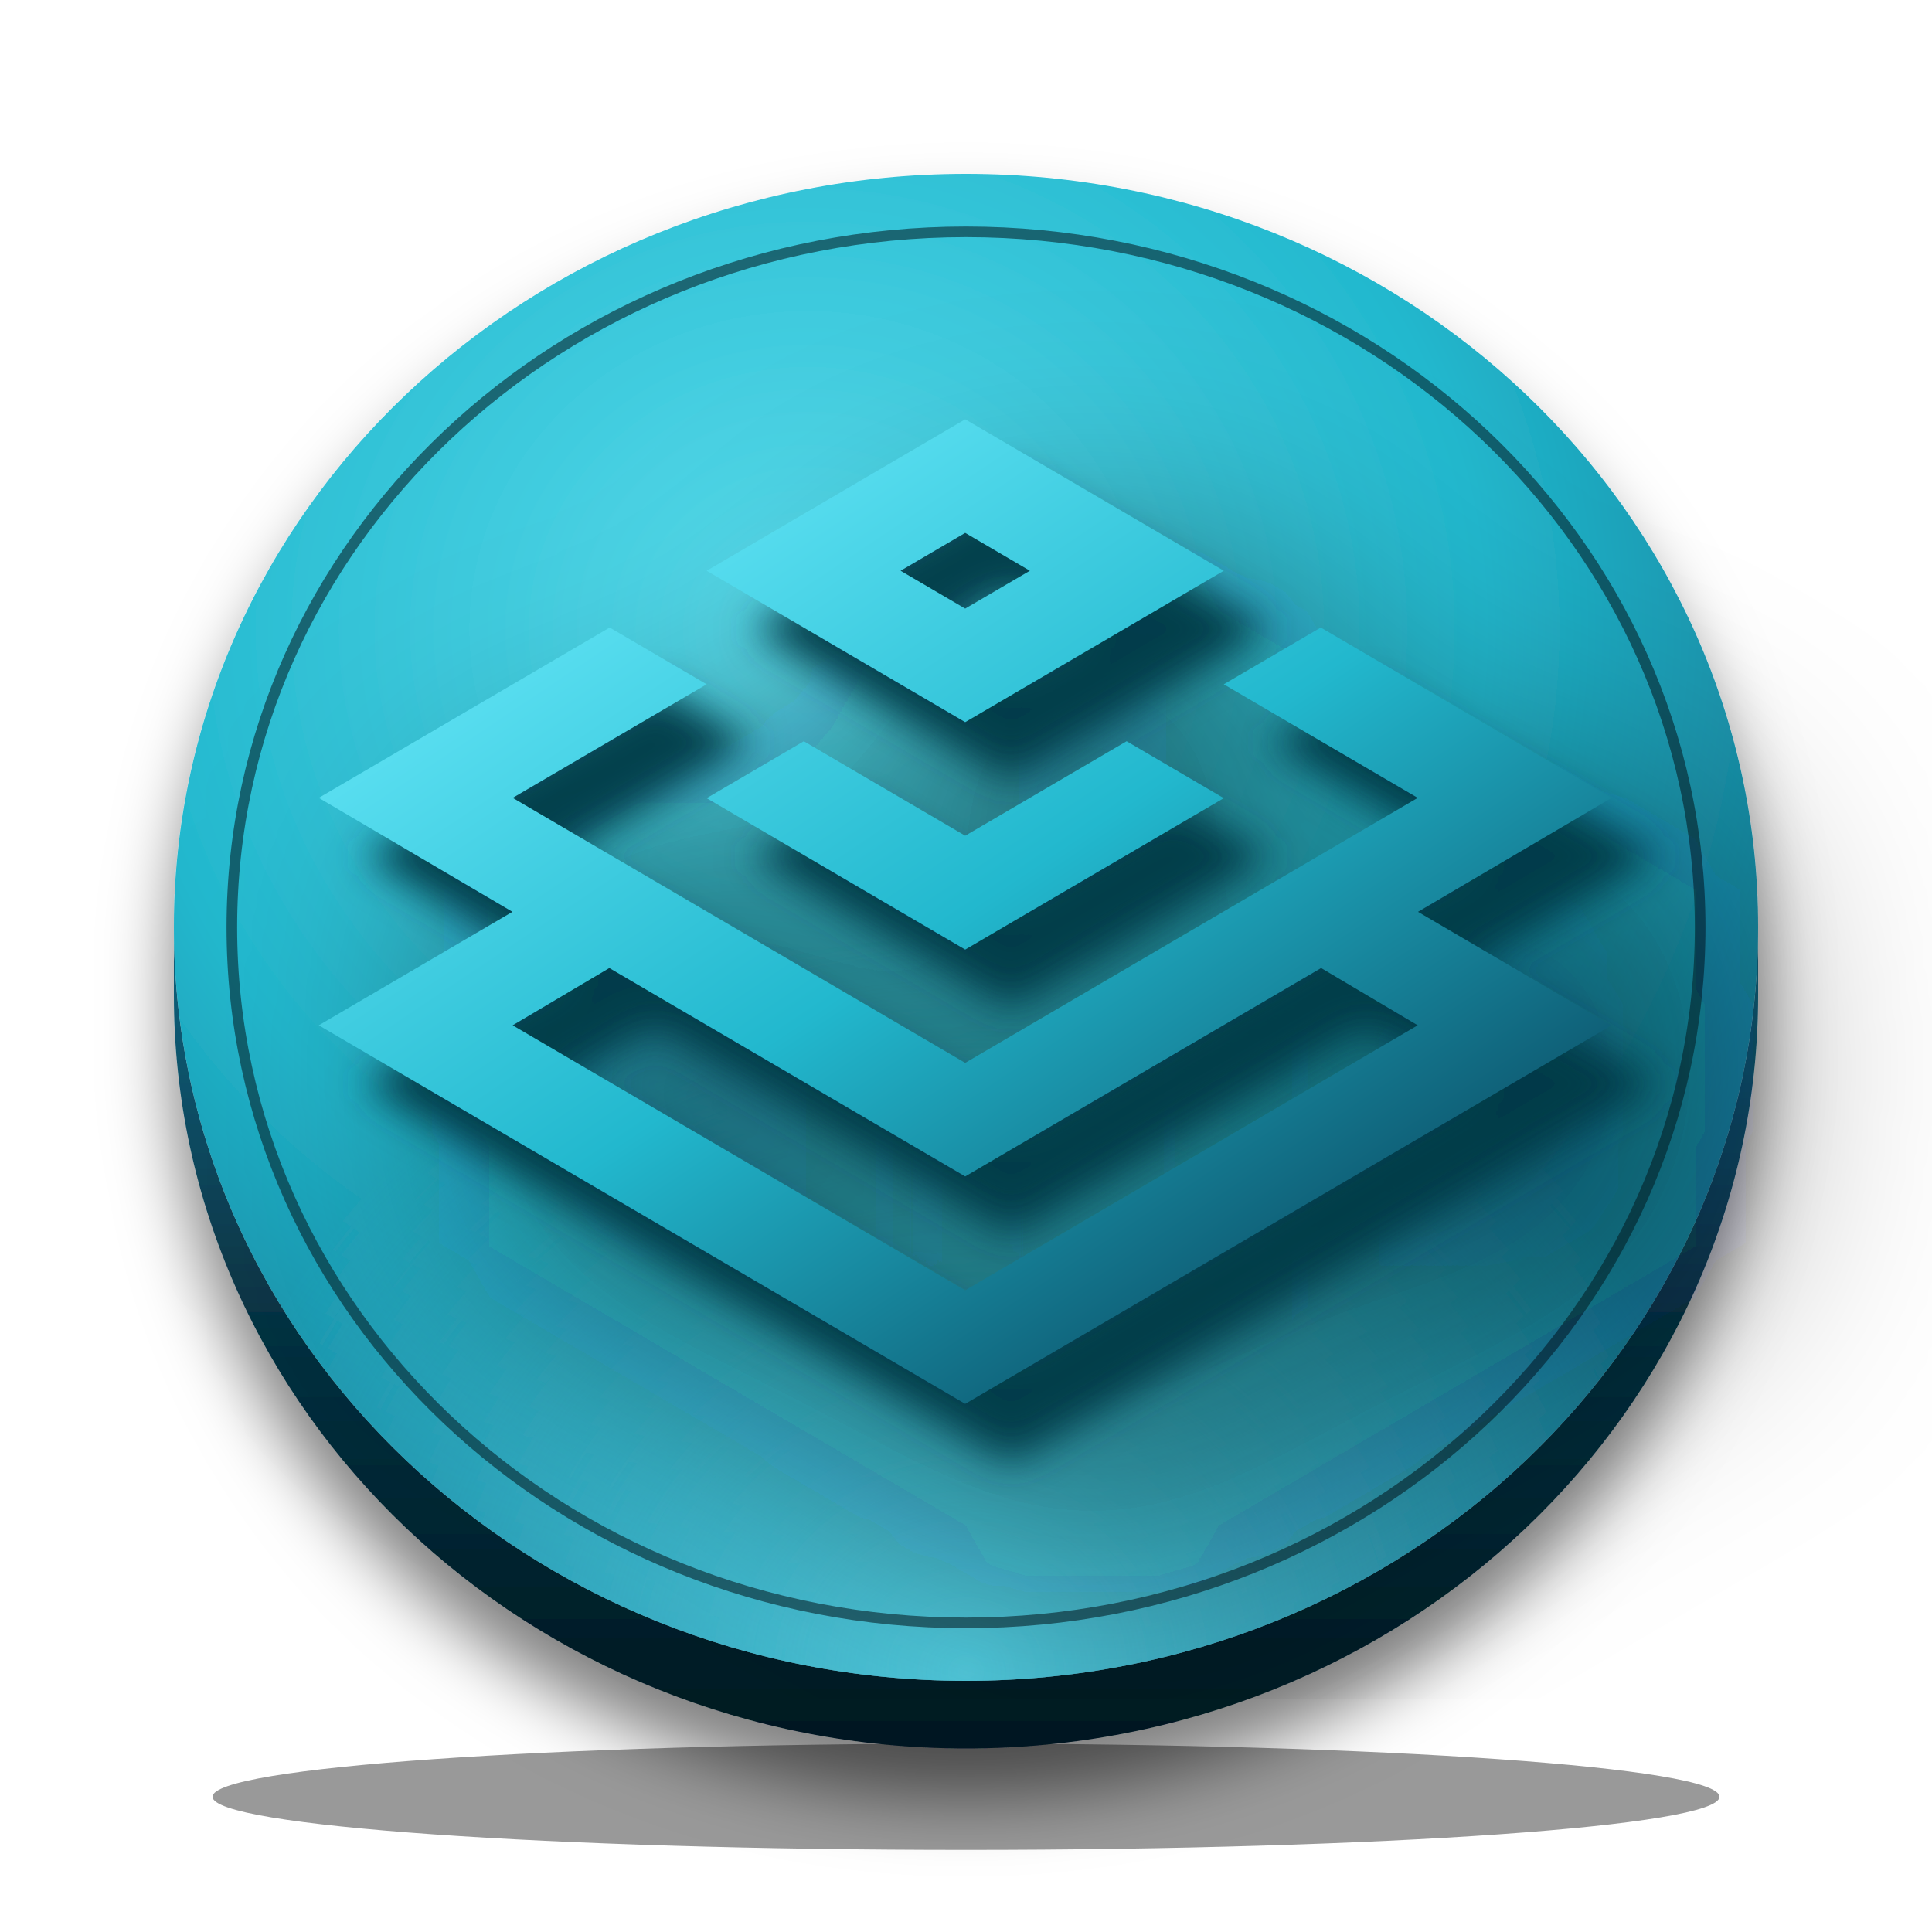
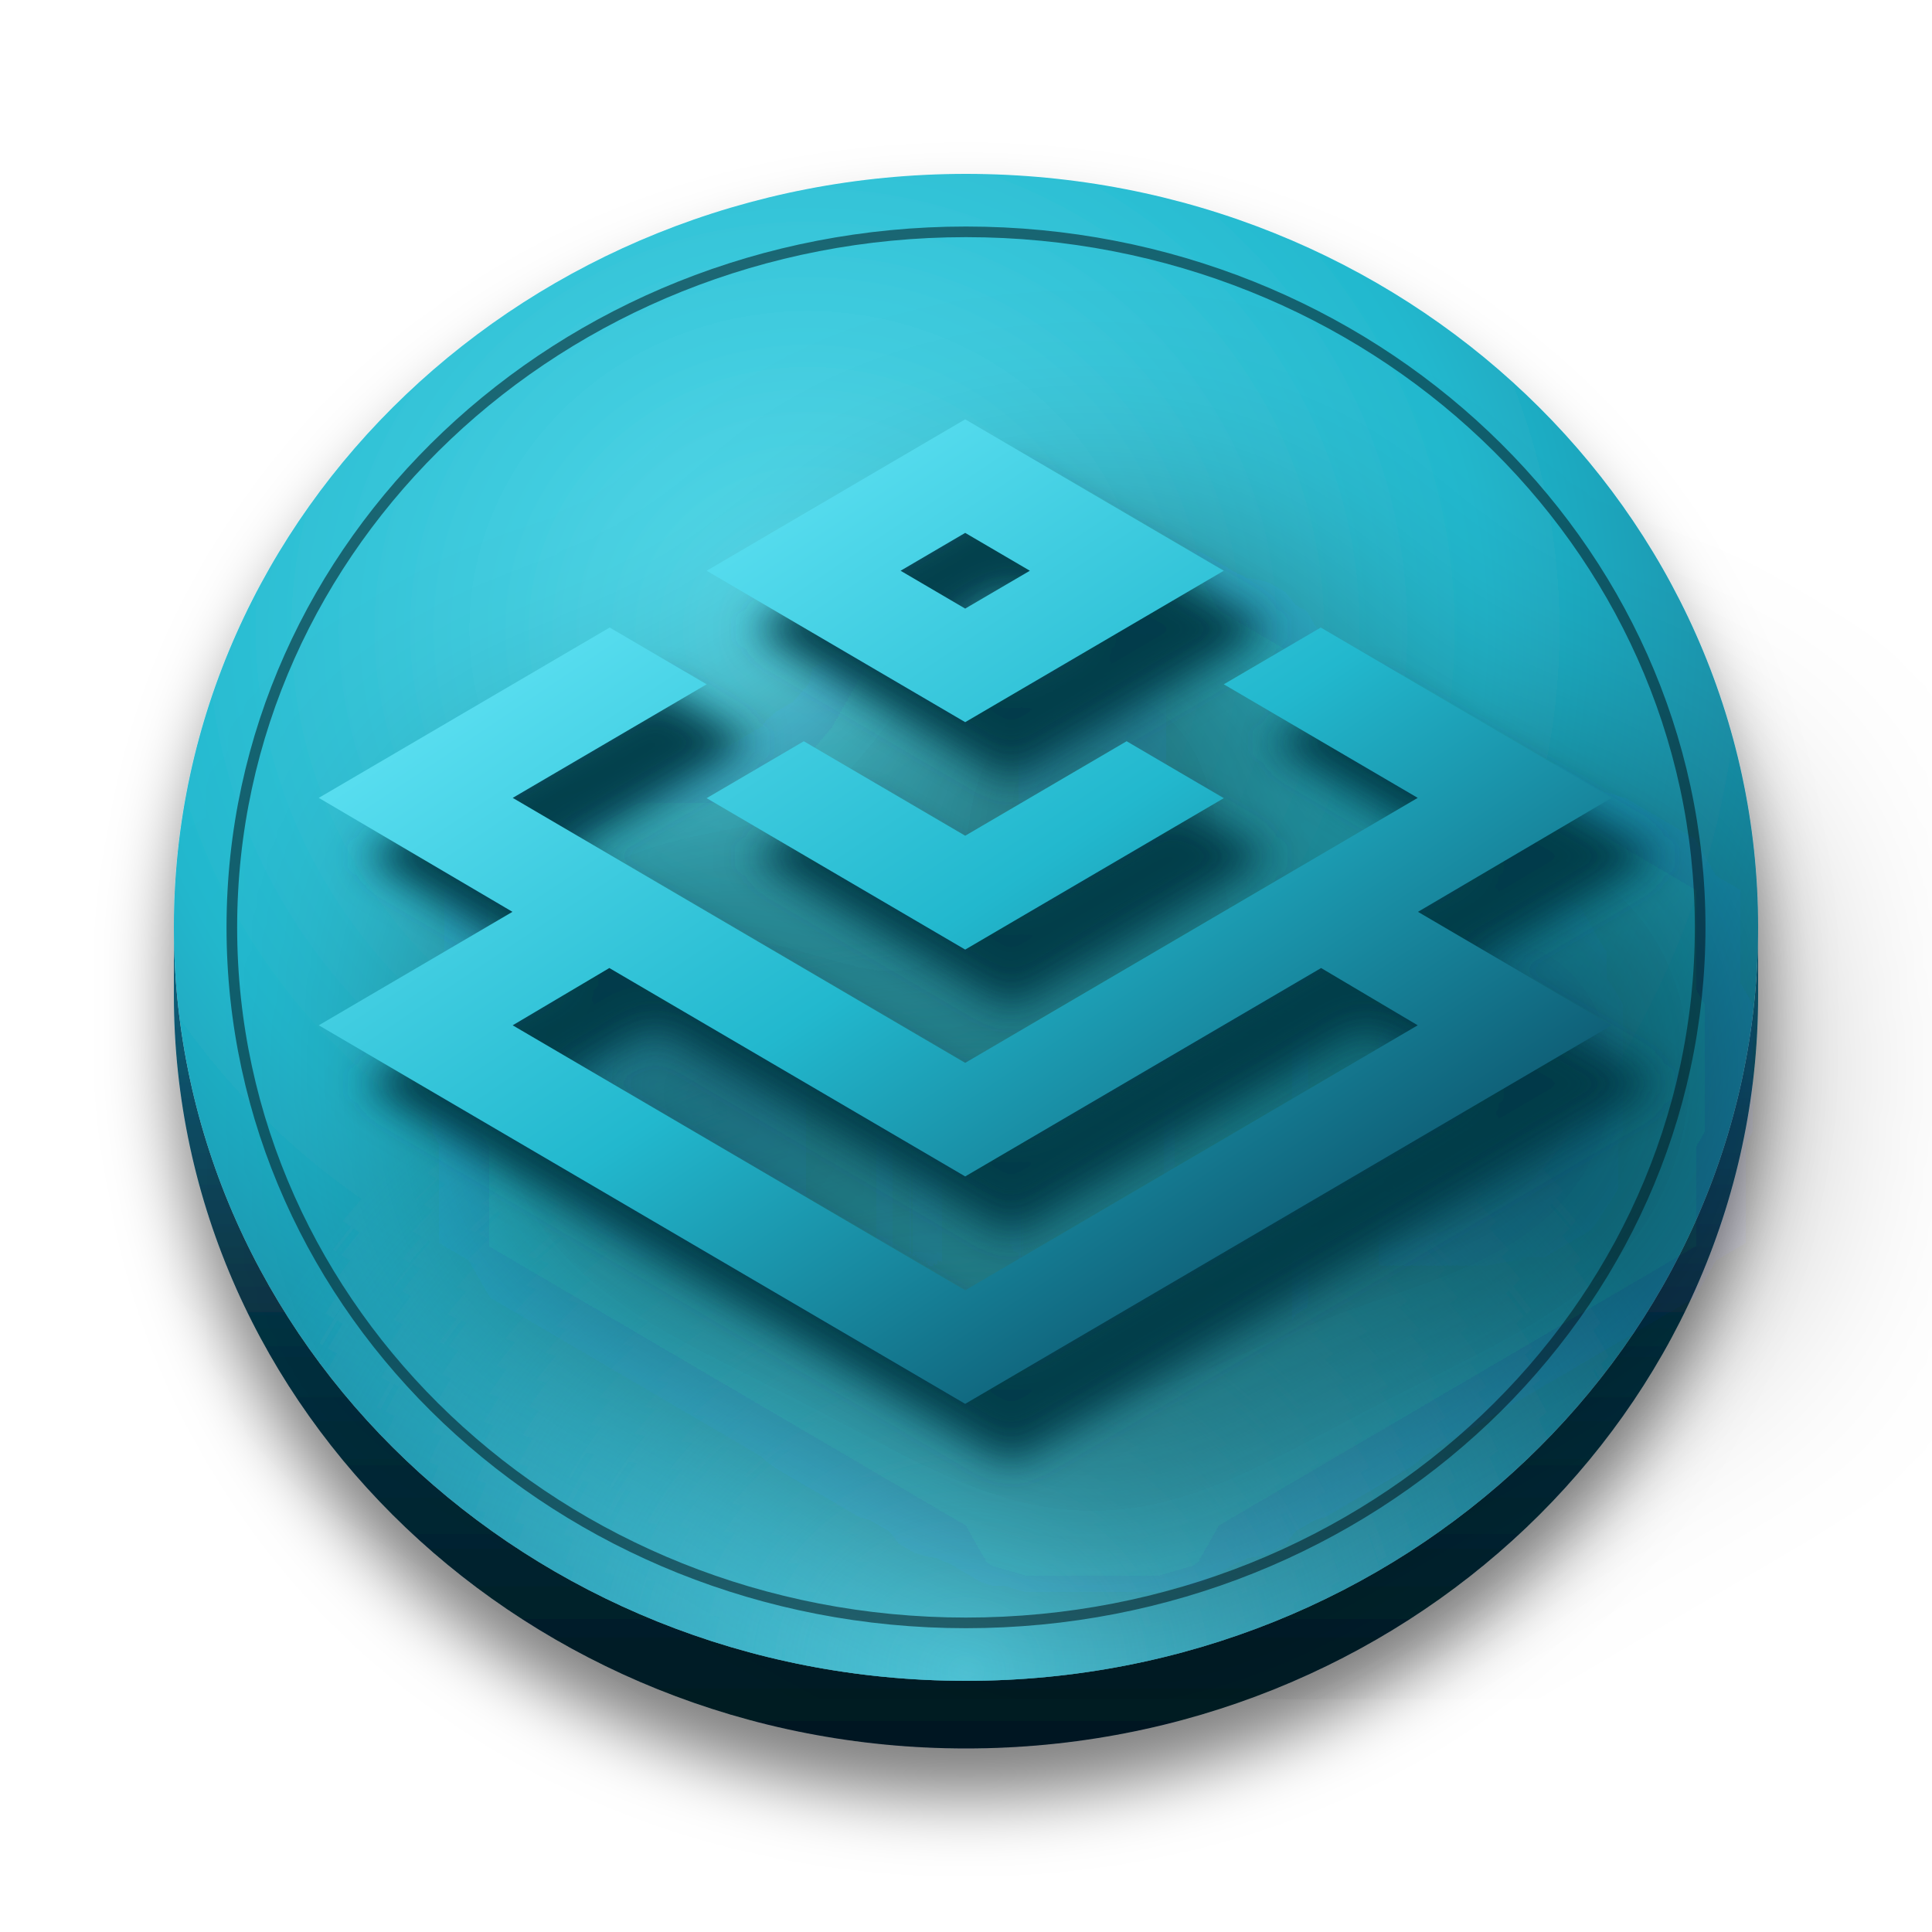
<svg xmlns="http://www.w3.org/2000/svg" viewBox="0 0 200 200" width="200" height="200">
  <defs>
    <radialGradient id="cb-face" cx="0.4" cy="0.3" r="0.95">
      <stop offset="0" stop-color="#5BDDED" />
      <stop offset="0.45" stop-color="#22B8CE" />
      <stop offset="0.85" stop-color="#0E6480" />
      <stop offset="1" stop-color="#0A4860" />
    </radialGradient>
    <linearGradient id="cb-side" x1="0.5" y1="0" x2="0.5" y2="1">
      <stop offset="0" stop-color="#0E6480" />
      <stop offset="0.5" stop-color="#063040" />
      <stop offset="1" stop-color="#021820" />
    </linearGradient>
    <radialGradient id="cb-rim-light" cx="0.5" cy="0" r="0.5">
      <stop offset="0" stop-color="#67E8F9" stop-opacity="0.75" />
      <stop offset="1" stop-color="#67E8F9" stop-opacity="0" />
    </radialGradient>
    <linearGradient id="cb-body" x1="0.15" y1="0.1" x2="0.85" y2="0.9">
      <stop offset="0" stop-color="#67E8F9" />
      <stop offset="0.5" stop-color="#22B8CE" />
      <stop offset="1" stop-color="#0A4860" />
    </linearGradient>
    <filter id="cb-drop" x="-25%" y="-25%" width="150%" height="150%">
      <feGaussianBlur in="SourceAlpha" stdDeviation="3.5" />
      <feOffset dy="5" />
      <feComponentTransfer>
        <feFuncA type="linear" slope="0.5" />
      </feComponentTransfer>
      <feMerge>
        <feMergeNode />
        <feMergeNode in="SourceGraphic" />
      </feMerge>
    </filter>
    <filter id="cb-cast-deep" x="-30%" y="-30%" width="160%" height="160%">
      <feGaussianBlur stdDeviation="2.8" />
      <feOffset dx="2.5" dy="3.2" />
    </filter>
    <filter id="cb-cast-sharp" x="-30%" y="-30%" width="160%" height="160%">
      <feGaussianBlur stdDeviation="0.4" />
      <feOffset dx="0.9" dy="1.2" />
    </filter>
  </defs>
-   <ellipse cx="100" cy="186" rx="78" ry="5.5" fill="#000000" opacity="0.4" />
  <g filter="url(#cb-drop)">
    <path d="M 18 96 A 82 78 0 0 0 182 96 L 182 103 A 82 78 0 0 1 18 103 Z" fill="url(#cb-side)" />
    <g stroke="#021820" stroke-opacity="0.85" stroke-width="1.4" stroke-linecap="round">
      <line x1="22" y1="108" x2="22" y2="117" />
      <line x1="30" y1="116" x2="30" y2="125" />
      <line x1="40" y1="123" x2="40" y2="132" />
      <line x1="50" y1="129" x2="50" y2="138" />
      <line x1="60" y1="133" x2="60" y2="142" />
      <line x1="70" y1="136" x2="70" y2="145" />
      <line x1="80" y1="138" x2="80" y2="147" />
      <line x1="90" y1="139" x2="90" y2="148" />
      <line x1="100" y1="139" x2="100" y2="148" />
      <line x1="110" y1="139" x2="110" y2="148" />
      <line x1="120" y1="138" x2="120" y2="147" />
      <line x1="130" y1="136" x2="130" y2="145" />
      <line x1="140" y1="133" x2="140" y2="142" />
      <line x1="150" y1="129" x2="150" y2="138" />
      <line x1="160" y1="123" x2="160" y2="132" />
      <line x1="170" y1="116" x2="170" y2="125" />
      <line x1="178" y1="108" x2="178" y2="117" />
    </g>
    <ellipse cx="100" cy="96" rx="82" ry="78" fill="url(#cb-face)" />
    <ellipse cx="100" cy="96" rx="82" ry="78" fill="url(#cb-rim-light)" transform="rotate(180 100 96)" />
  </g>
  <ellipse cx="100" cy="96" rx="76" ry="72" fill="none" stroke="#021820" stroke-width="1.1" stroke-opacity="0.55" />
  <g transform="translate(33 30) scale(5.25 5.05)">
    <path fill="#021820" fill-opacity="0.9" filter="url(#cb-cast-deep)" d="M25.493 10.415L21.674 12.751L25.493 15.077L12.746 22.837L0 15.077L3.819 12.751L0 10.415L5.736 6.923L7.648 8.087L3.824 10.415L12.746 15.847L21.669 10.415L17.845 8.087L19.757 6.923L25.493 10.415ZM12.746 18.175L5.729 13.903L3.823 15.077L12.746 20.509L21.669 15.077L19.764 13.903L12.746 18.175ZM17.845 10.421L12.746 13.525L7.648 10.421L9.564 9.254L12.746 11.191L15.929 9.254L17.845 10.421ZM17.845 5.759L12.746 8.863L7.648 5.759L12.746 2.655L17.845 5.759ZM11.472 5.759L12.746 6.535L14.021 5.759L12.746 4.983L11.472 5.759Z" />
    <path fill="#053848" fill-opacity="0.95" filter="url(#cb-cast-sharp)" d="M25.493 10.415L21.674 12.751L25.493 15.077L12.746 22.837L0 15.077L3.819 12.751L0 10.415L5.736 6.923L7.648 8.087L3.824 10.415L12.746 15.847L21.669 10.415L17.845 8.087L19.757 6.923L25.493 10.415ZM12.746 18.175L5.729 13.903L3.823 15.077L12.746 20.509L21.669 15.077L19.764 13.903L12.746 18.175ZM17.845 10.421L12.746 13.525L7.648 10.421L9.564 9.254L12.746 11.191L15.929 9.254L17.845 10.421ZM17.845 5.759L12.746 8.863L7.648 5.759L12.746 2.655L17.845 5.759ZM11.472 5.759L12.746 6.535L14.021 5.759L12.746 4.983L11.472 5.759Z" />
    <path fill="url(#cb-body)" d="M25.493 10.415L21.674 12.751L25.493 15.077L12.746 22.837L0 15.077L3.819 12.751L0 10.415L5.736 6.923L7.648 8.087L3.824 10.415L12.746 15.847L21.669 10.415L17.845 8.087L19.757 6.923L25.493 10.415ZM12.746 18.175L5.729 13.903L3.823 15.077L12.746 20.509L21.669 15.077L19.764 13.903L12.746 18.175ZM17.845 10.421L12.746 13.525L7.648 10.421L9.564 9.254L12.746 11.191L15.929 9.254L17.845 10.421ZM17.845 5.759L12.746 8.863L7.648 5.759L12.746 2.655L17.845 5.759ZM11.472 5.759L12.746 6.535L14.021 5.759L12.746 4.983L11.472 5.759Z" />
  </g>
</svg>
